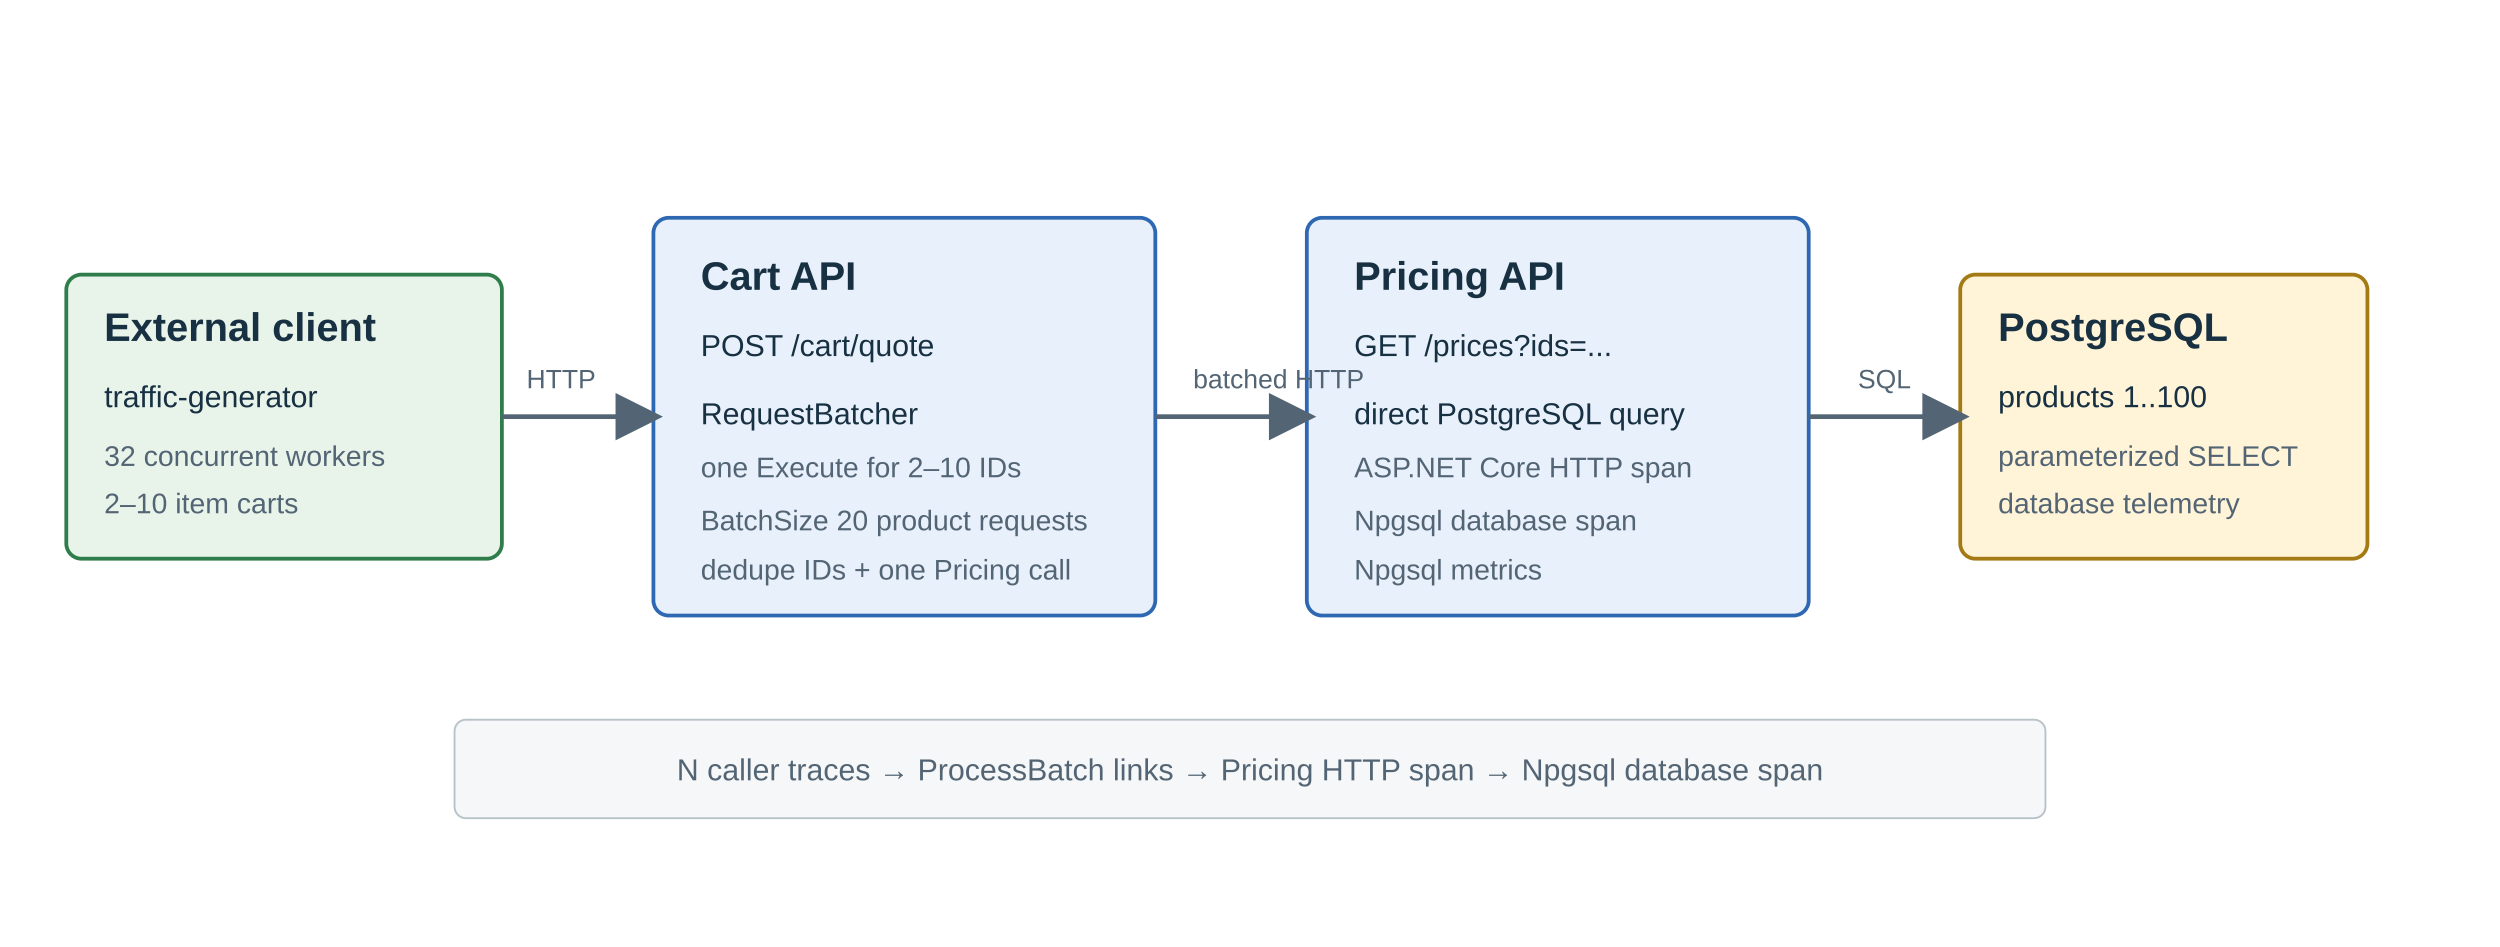
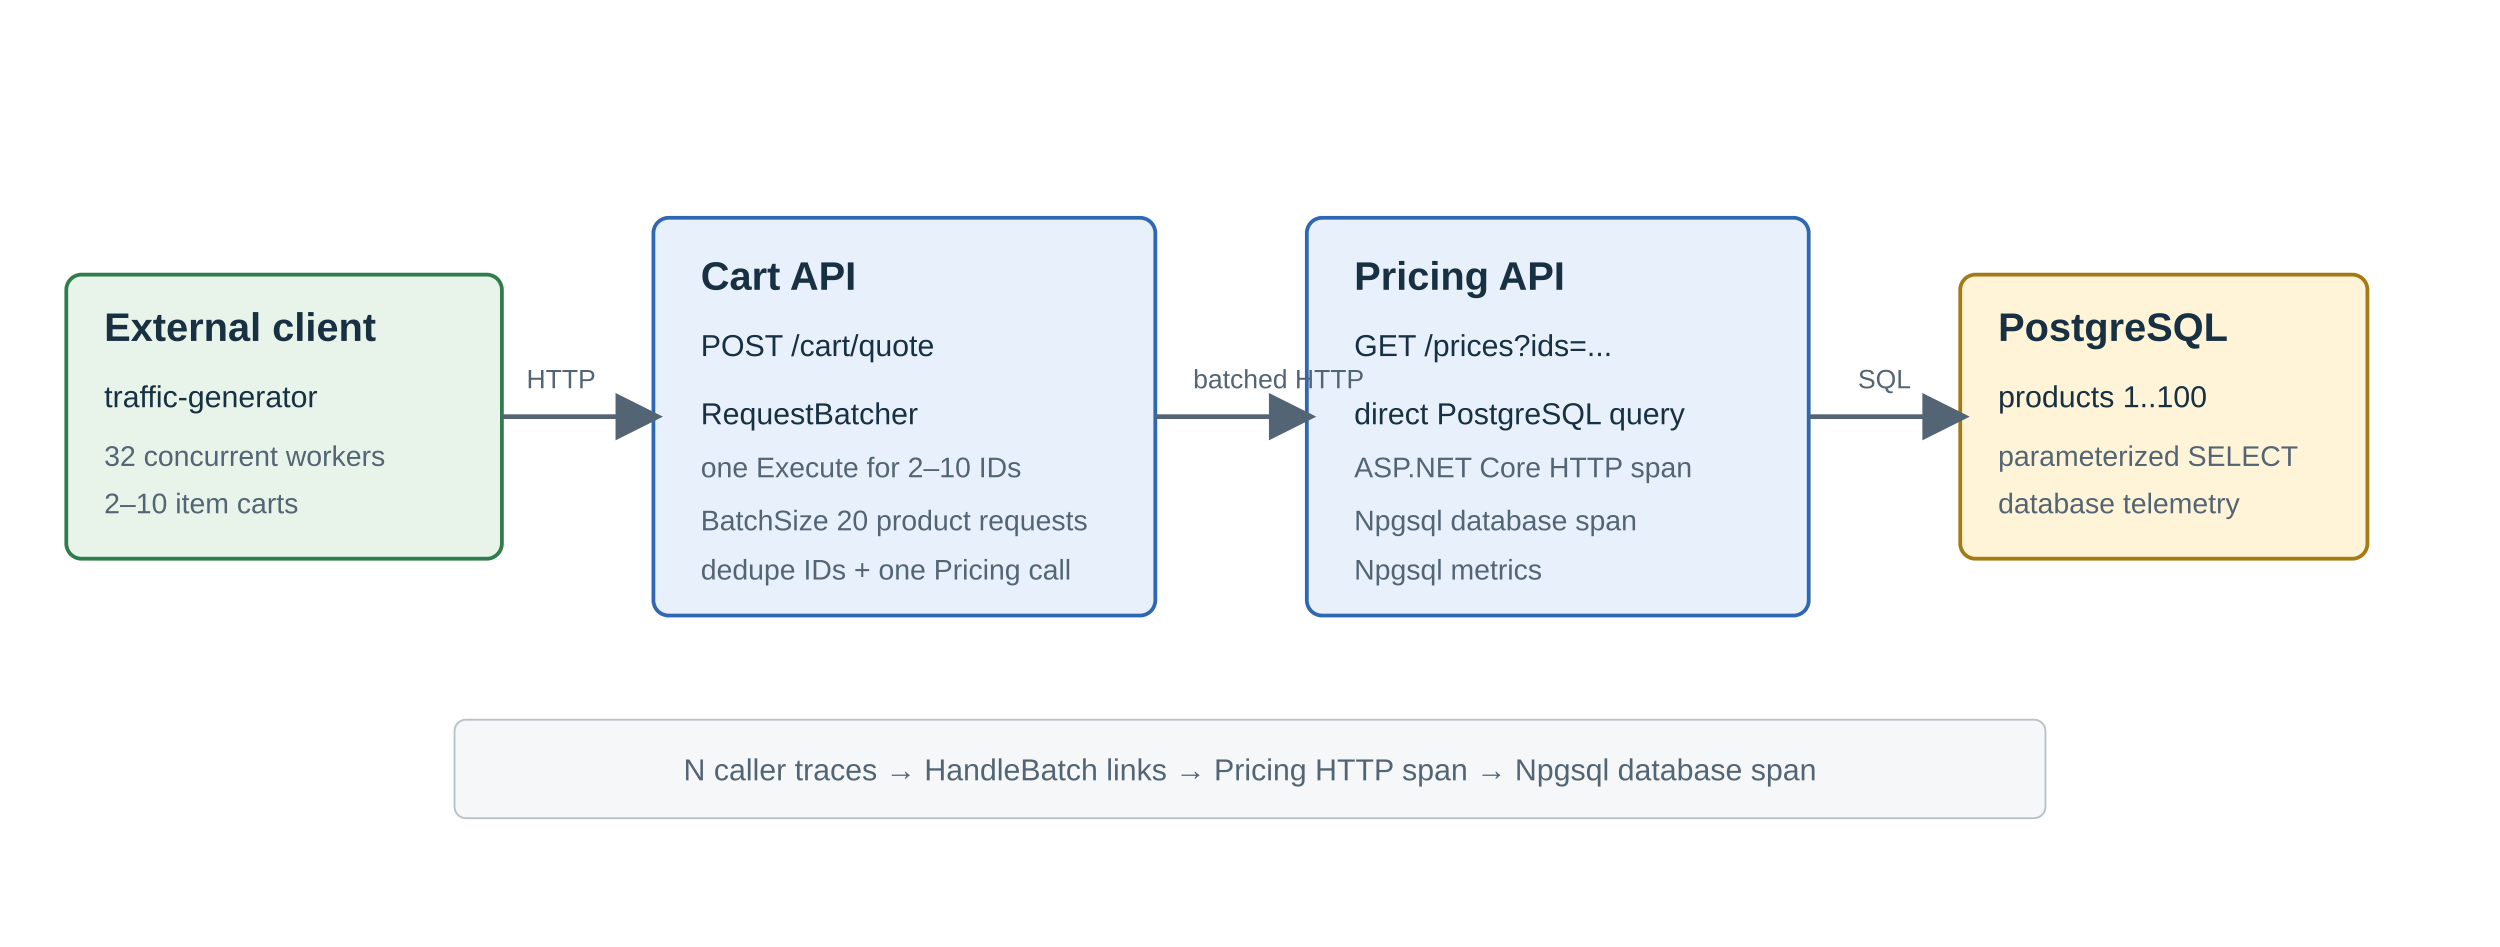
<svg xmlns="http://www.w3.org/2000/svg" width="1320" height="500" viewBox="0 0 1320 500" role="img" aria-labelledby="title desc">
  <defs>
    <marker id="arrow" markerWidth="10" markerHeight="10" refX="8" refY="5" orient="auto" markerUnits="strokeWidth">
      <path d="M 0 0 L 10 5 L 0 10 z" fill="#536574" />
    </marker>
  </defs>
  <rect width="1320" height="500" fill="#ffffff" />
  <g font-family="Arial, Helvetica, sans-serif" fill="#173042">
    <rect x="35" y="145" width="230" height="150" rx="8" fill="#e8f3ea" stroke="#2f7d4a" stroke-width="2" />
    <text x="55" y="180" font-size="21" font-weight="700">External client</text>
    <text x="55" y="215" font-size="16">traffic-generator</text>
    <text x="55" y="246" font-size="15" fill="#536574">32 concurrent workers</text>
    <text x="55" y="271" font-size="15" fill="#536574">2–10 item carts</text>
    <rect x="345" y="115" width="265" height="210" rx="8" fill="#e8f0fb" stroke="#2f68b2" stroke-width="2" />
    <text x="370" y="153" font-size="21" font-weight="700">Cart API</text>
    <text x="370" y="188" font-size="16">POST /cart/quote</text>
    <text x="370" y="224" font-size="16">RequestBatcher</text>
    <text x="370" y="252" font-size="15" fill="#536574">one Execute for 2–10 IDs</text>
    <text x="370" y="280" font-size="15" fill="#536574">BatchSize 20 product requests</text>
    <text x="370" y="306" font-size="15" fill="#536574">dedupe IDs + one Pricing call</text>
    <rect x="690" y="115" width="265" height="210" rx="8" fill="#e8f0fb" stroke="#2f68b2" stroke-width="2" />
    <text x="715" y="153" font-size="21" font-weight="700">Pricing API</text>
    <text x="715" y="188" font-size="16">GET /prices?ids=...</text>
    <text x="715" y="224" font-size="16">direct PostgreSQL query</text>
    <text x="715" y="252" font-size="15" fill="#536574">ASP.NET Core HTTP span</text>
    <text x="715" y="280" font-size="15" fill="#536574">Npgsql database span</text>
    <text x="715" y="306" font-size="15" fill="#536574">Npgsql metrics</text>
    <rect x="1035" y="145" width="215" height="150" rx="8" fill="#fff4d8" stroke="#a37a13" stroke-width="2" />
    <text x="1055" y="180" font-size="21" font-weight="700">PostgreSQL</text>
    <text x="1055" y="215" font-size="16">products 1..100</text>
    <text x="1055" y="246" font-size="15" fill="#536574">parameterized SELECT</text>
    <text x="1055" y="271" font-size="15" fill="#536574">database telemetry</text>
    <line x1="265" y1="220" x2="345" y2="220" stroke="#536574" stroke-width="2.5" marker-end="url(#arrow)" />
    <text x="278" y="205" font-size="14" fill="#536574">HTTP</text>
    <line x1="610" y1="220" x2="690" y2="220" stroke="#536574" stroke-width="2.5" marker-end="url(#arrow)" />
    <text x="630" y="205" font-size="14" fill="#536574">batched HTTP</text>
    <line x1="955" y1="220" x2="1035" y2="220" stroke="#536574" stroke-width="2.5" marker-end="url(#arrow)" />
    <text x="981" y="205" font-size="14" fill="#536574">SQL</text>
    <rect x="240" y="380" width="840" height="52" rx="6" fill="#f5f7f8" stroke="#b8c2c9" />
-     <text x="660" y="412" text-anchor="middle" font-size="16" fill="#536574">N caller traces → ProcessBatch links → Pricing HTTP span → Npgsql database span</text>
+     <text x="660" y="412" text-anchor="middle" font-size="16" fill="#536574">N caller traces → HandleBatch links → Pricing HTTP span → Npgsql database span</text>
  </g>
</svg>
